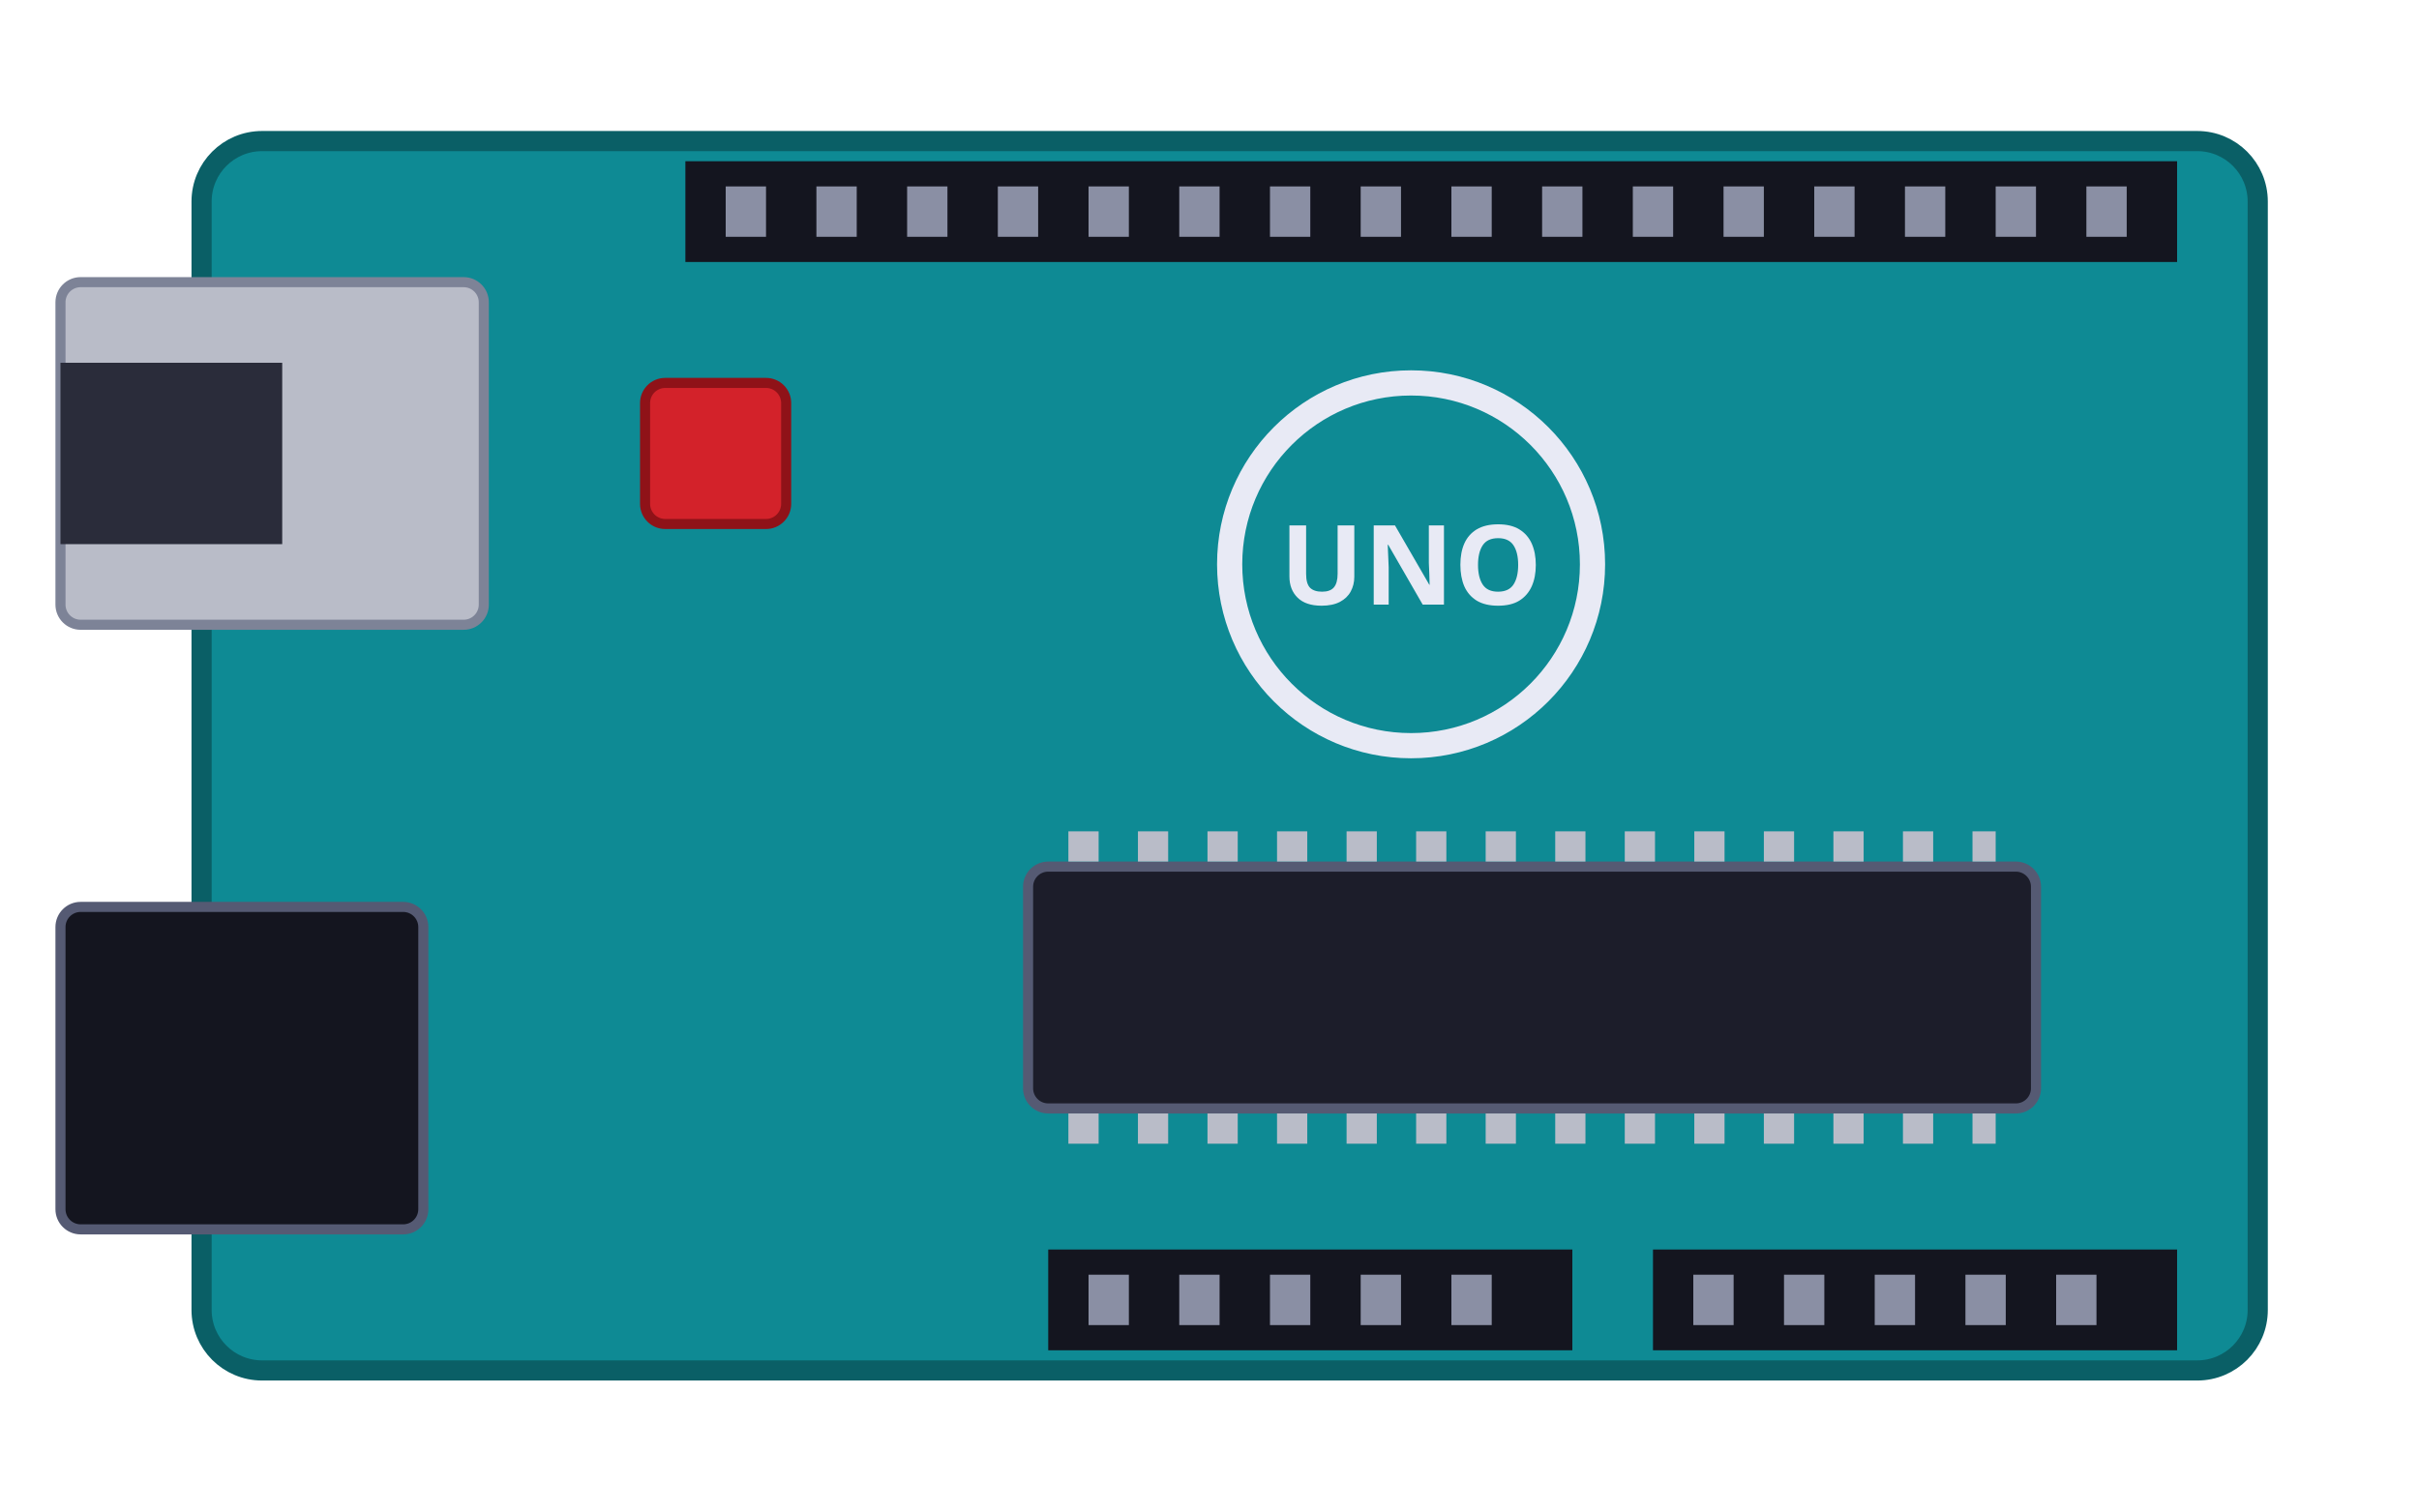
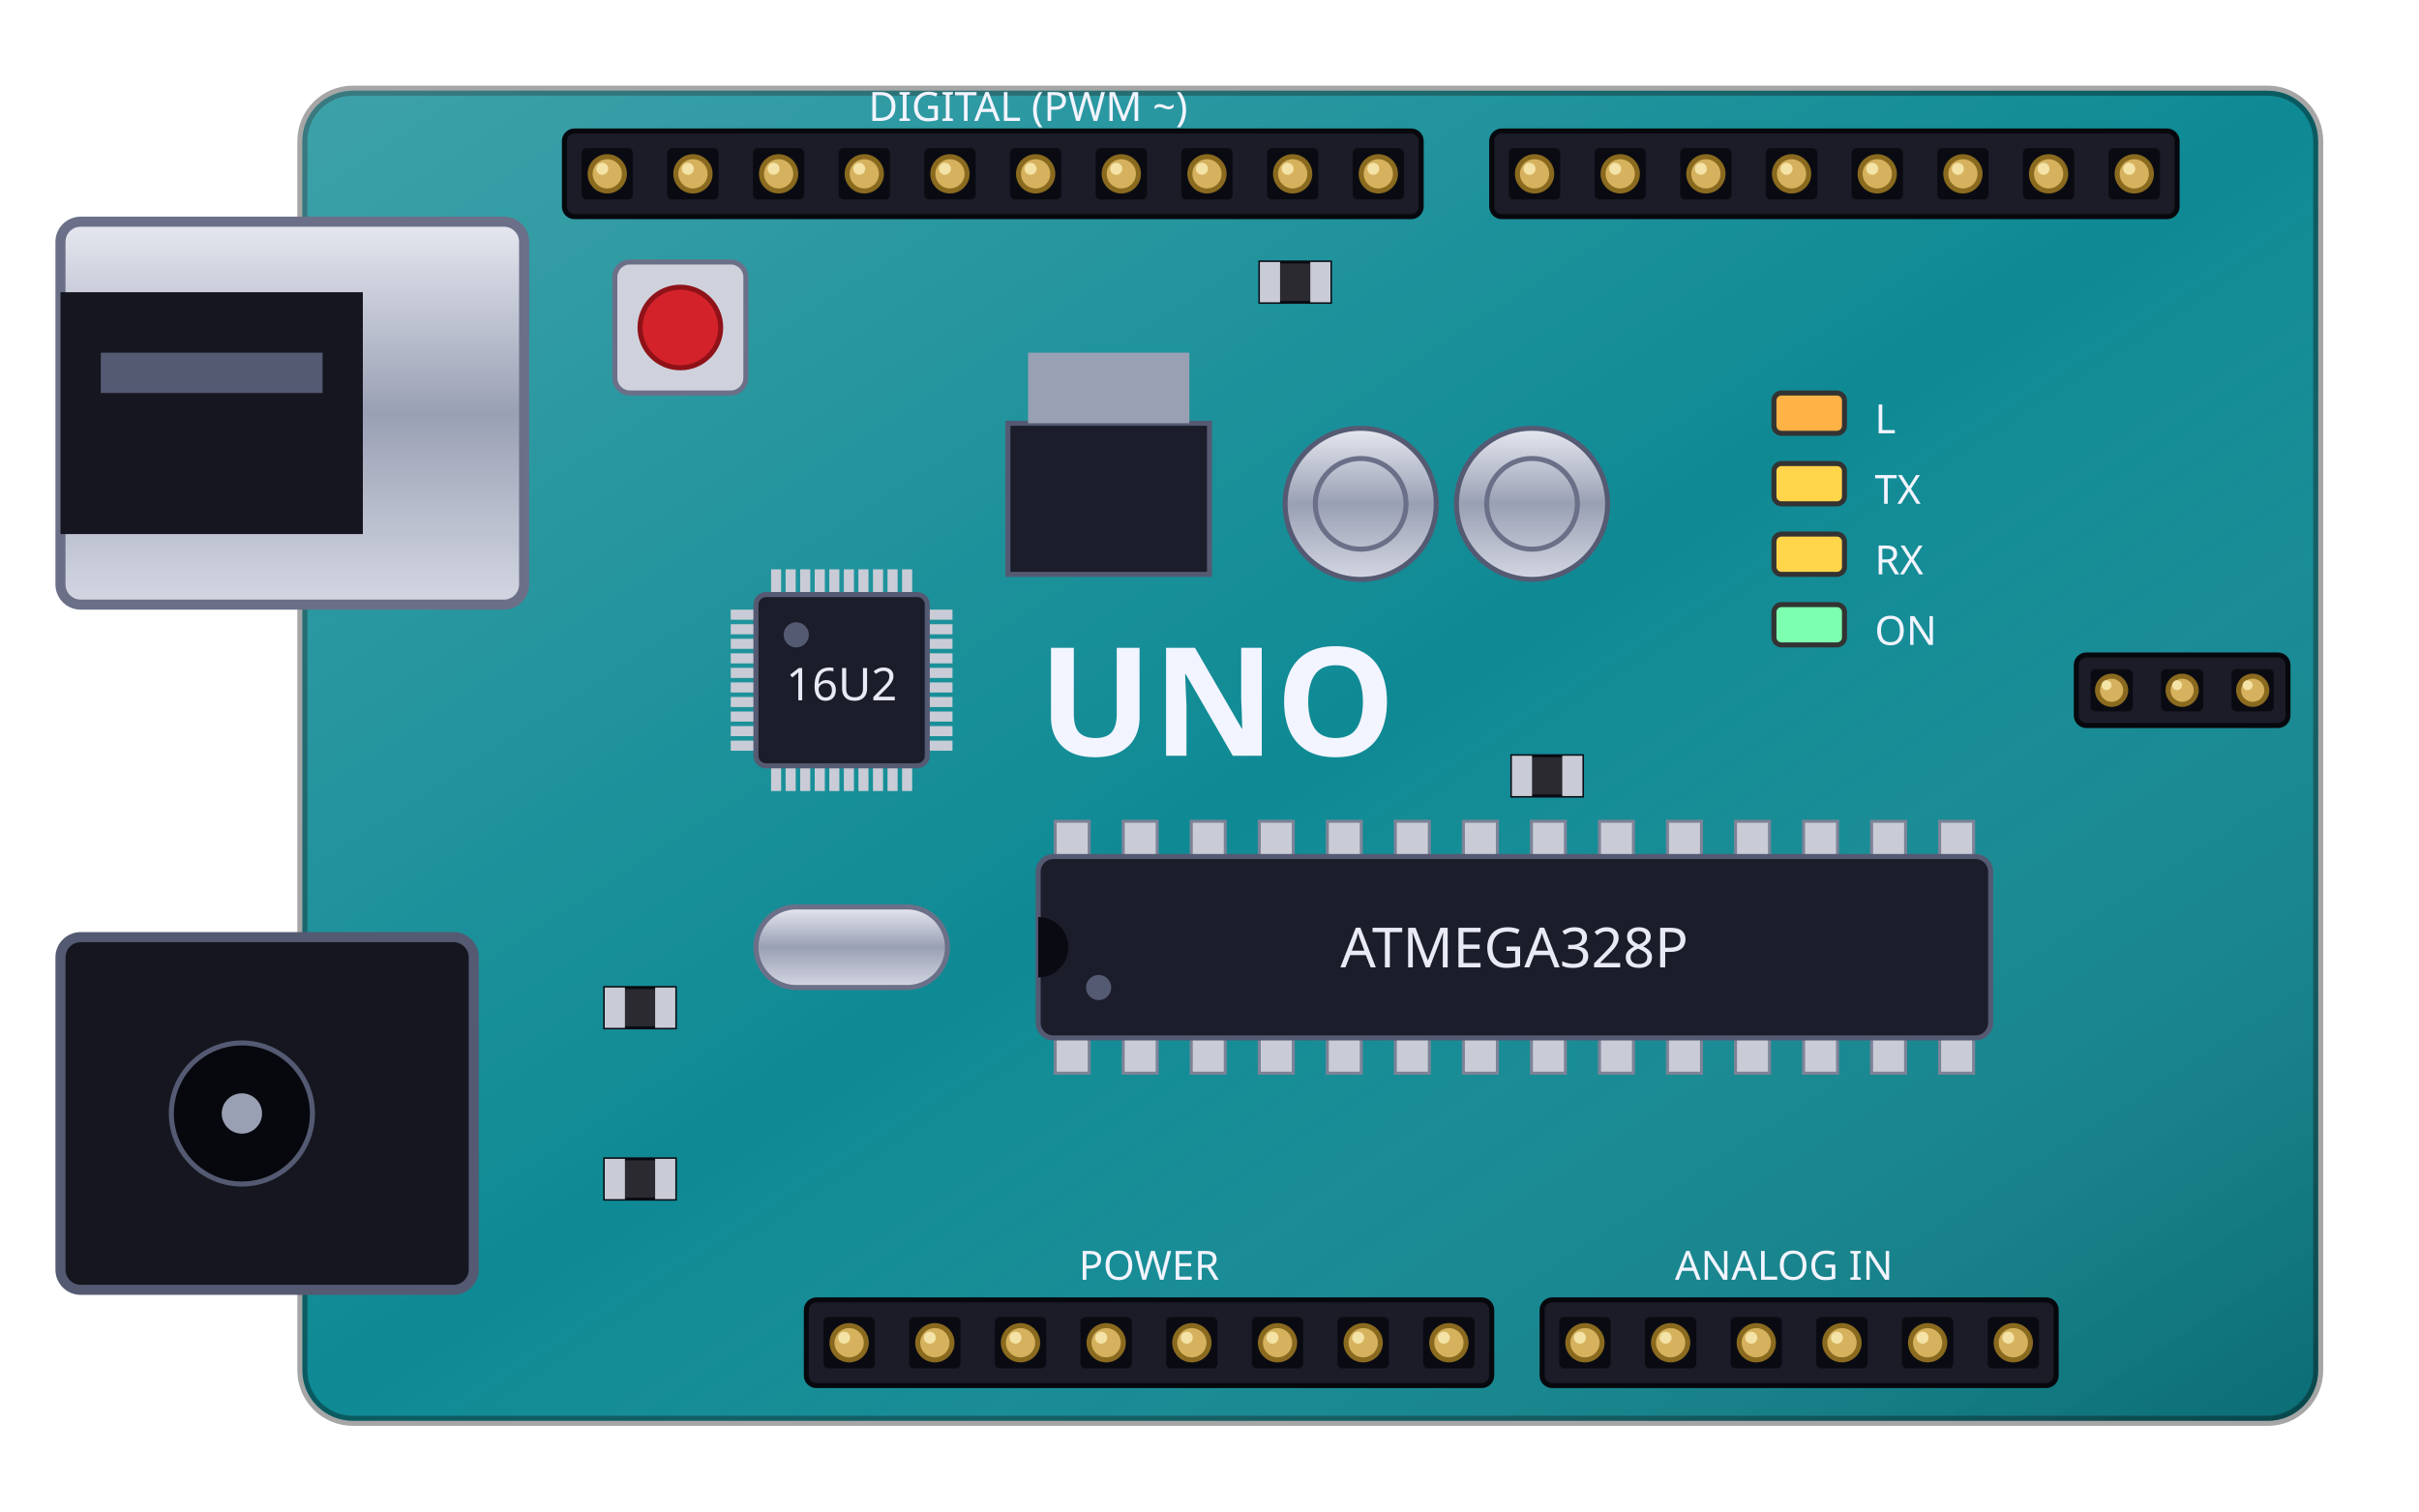
- <svg xmlns="http://www.w3.org/2000/svg" viewBox="0 0 240 150" width="240" height="150">
-   <rect x="20" y="14" width="204" height="122" rx="6" fill="#0e8a94" stroke="#0a5f66" stroke-width="2" />
-   <g>
-     <rect x="6" y="28" width="42" height="34" rx="2" fill="#b9bcc8" stroke="#7d8397" />
-     <rect x="6" y="36" width="22" height="18" fill="#2a2c3a" />
-   </g>
-   <g>
-     <rect x="6" y="90" width="36" height="32" rx="2" fill="#14151f" stroke="#555a73" />
-   </g>
-   <g>
-     <rect x="68" y="16" width="148" height="10" fill="#14151f" />
-     <path d="M72 21H212" stroke="#8a8fa4" stroke-width="5" stroke-dasharray="4 5" />
-   </g>
-   <g>
-     <rect x="104" y="124" width="52" height="10" fill="#14151f" />
-     <path d="M108 129H152" stroke="#8a8fa4" stroke-width="5" stroke-dasharray="4 5" />
-   </g>
-   <g>
-     <rect x="164" y="124" width="52" height="10" fill="#14151f" />
-     <path d="M168 129H212" stroke="#8a8fa4" stroke-width="5" stroke-dasharray="4 5" />
-   </g>
-   <g>
-     <rect x="102" y="86" width="100" height="24" rx="2" fill="#1c1d2a" stroke="#555a73" />
-     <path d="M106 84H198M106 112H198" stroke="#b9bcc8" stroke-width="3" stroke-dasharray="3 3.9" />
-   </g>
-   <g>
-     <rect x="64" y="38" width="14" height="14" rx="2" fill="#d3222a" stroke="#8f1218" />
-   </g>
-   <circle cx="140" cy="56" r="18" fill="none" stroke="#e8eaf5" stroke-width="2.5" />
-   <text x="140" y="60" fill="#e8eaf5" font-family="sans-serif" font-size="11" font-weight="700" text-anchor="middle">UNO</text>
+ <svg xmlns="http://www.w3.org/2000/svg" viewBox="0 0 480 300" width="480" height="300">
+   <defs>
+     <linearGradient id="sh" x1="0" y1="0" x2="1" y2="1">
+       <stop offset="0" stop-color="#fff" stop-opacity=".2" />
+       <stop offset=".5" stop-color="#fff" stop-opacity="0" />
+       <stop offset="1" stop-color="#000" stop-opacity=".22" />
+     </linearGradient>
+     <linearGradient id="mt" x1="0" y1="0" x2="0" y2="1">
+       <stop offset="0" stop-color="#e6e8f0" />
+       <stop offset=".5" stop-color="#9aa0b4" />
+       <stop offset="1" stop-color="#d4d7e2" />
+     </linearGradient>
+     <linearGradient id="bl" x1="0" y1="0" x2="1" y2="0">
+       <stop offset="0" stop-color="#3f86ff" />
+       <stop offset=".5" stop-color="#2f6fe0" />
+       <stop offset="1" stop-color="#1d4aa8" />
+     </linearGradient>
+     <pattern id="mesh" width="5" height="5" patternUnits="userSpaceOnUse">
+       <rect width="5" height="5" fill="#15161f" />
+       <path d="M0 0H5M0 0V5" stroke="#7a8098" stroke-width="1" />
+     </pattern>
+   </defs>
+   <rect x="60" y="18" width="400" height="264" rx="10" fill="#0e8a94" stroke="#000" stroke-opacity=".35" stroke-width="2" />
+   <rect x="60" y="18" width="400" height="264" rx="10" fill="url(#sh)" />
+   <g>
+     <rect x="12" y="44" width="92" height="76" rx="4" fill="url(#mt)" stroke="#6b7088" stroke-width="2" />
+     <rect x="12" y="58" width="60" height="48" fill="#15161f" />
+     <rect x="20" y="70" width="44" height="8" fill="#555a73" />
+   </g>
+   <g>
+     <rect x="12" y="186" width="82" height="70" rx="4" fill="#15161f" stroke="#555a73" stroke-width="2" />
+     <circle cx="48" cy="221" r="14" fill="#07080d" stroke="#555a73" />
+     <circle cx="48" cy="221" r="4" fill="#9aa0b4" />
+   </g>
+   <g>
+     <rect x="112" y="26" width="170" height="17" rx="2" fill="#1b1c28" stroke="#07080d" />
+     <rect x="115.4" y="29.4" width="10.2" height="10.2" rx="1" fill="#0a0b12" />
+     <circle cx="120.5" cy="34.5" r="3.4" fill="#d6b25e" stroke="#8a6a1f" />
+     <circle cx="119.5" cy="33.5" r="1.19" fill="#f4e3a6" />
+     <rect x="132.4" y="29.4" width="10.2" height="10.2" rx="1" fill="#0a0b12" />
+     <circle cx="137.5" cy="34.5" r="3.4" fill="#d6b25e" stroke="#8a6a1f" />
+     <circle cx="136.5" cy="33.5" r="1.19" fill="#f4e3a6" />
+     <rect x="149.4" y="29.4" width="10.2" height="10.2" rx="1" fill="#0a0b12" />
+     <circle cx="154.5" cy="34.5" r="3.4" fill="#d6b25e" stroke="#8a6a1f" />
+     <circle cx="153.5" cy="33.5" r="1.19" fill="#f4e3a6" />
+     <rect x="166.4" y="29.4" width="10.2" height="10.2" rx="1" fill="#0a0b12" />
+     <circle cx="171.5" cy="34.5" r="3.4" fill="#d6b25e" stroke="#8a6a1f" />
+     <circle cx="170.5" cy="33.5" r="1.19" fill="#f4e3a6" />
+     <rect x="183.4" y="29.4" width="10.2" height="10.2" rx="1" fill="#0a0b12" />
+     <circle cx="188.5" cy="34.5" r="3.4" fill="#d6b25e" stroke="#8a6a1f" />
+     <circle cx="187.5" cy="33.5" r="1.19" fill="#f4e3a6" />
+     <rect x="200.4" y="29.4" width="10.2" height="10.2" rx="1" fill="#0a0b12" />
+     <circle cx="205.5" cy="34.5" r="3.4" fill="#d6b25e" stroke="#8a6a1f" />
+     <circle cx="204.5" cy="33.5" r="1.19" fill="#f4e3a6" />
+     <rect x="217.4" y="29.4" width="10.2" height="10.2" rx="1" fill="#0a0b12" />
+     <circle cx="222.5" cy="34.5" r="3.4" fill="#d6b25e" stroke="#8a6a1f" />
+     <circle cx="221.5" cy="33.5" r="1.19" fill="#f4e3a6" />
+     <rect x="234.4" y="29.4" width="10.2" height="10.2" rx="1" fill="#0a0b12" />
+     <circle cx="239.5" cy="34.5" r="3.4" fill="#d6b25e" stroke="#8a6a1f" />
+     <circle cx="238.5" cy="33.5" r="1.19" fill="#f4e3a6" />
+     <rect x="251.4" y="29.4" width="10.2" height="10.2" rx="1" fill="#0a0b12" />
+     <circle cx="256.5" cy="34.5" r="3.4" fill="#d6b25e" stroke="#8a6a1f" />
+     <circle cx="255.5" cy="33.5" r="1.19" fill="#f4e3a6" />
+     <rect x="268.4" y="29.4" width="10.2" height="10.2" rx="1" fill="#0a0b12" />
+     <circle cx="273.5" cy="34.5" r="3.4" fill="#d6b25e" stroke="#8a6a1f" />
+     <circle cx="272.5" cy="33.5" r="1.19" fill="#f4e3a6" />
+   </g>
+   <g>
+     <rect x="296" y="26" width="136" height="17" rx="2" fill="#1b1c28" stroke="#07080d" />
+     <rect x="299.4" y="29.4" width="10.2" height="10.2" rx="1" fill="#0a0b12" />
+     <circle cx="304.5" cy="34.5" r="3.4" fill="#d6b25e" stroke="#8a6a1f" />
+     <circle cx="303.5" cy="33.5" r="1.19" fill="#f4e3a6" />
+     <rect x="316.4" y="29.4" width="10.2" height="10.2" rx="1" fill="#0a0b12" />
+     <circle cx="321.5" cy="34.5" r="3.4" fill="#d6b25e" stroke="#8a6a1f" />
+     <circle cx="320.5" cy="33.5" r="1.19" fill="#f4e3a6" />
+     <rect x="333.4" y="29.4" width="10.2" height="10.2" rx="1" fill="#0a0b12" />
+     <circle cx="338.5" cy="34.5" r="3.4" fill="#d6b25e" stroke="#8a6a1f" />
+     <circle cx="337.5" cy="33.5" r="1.19" fill="#f4e3a6" />
+     <rect x="350.4" y="29.4" width="10.2" height="10.2" rx="1" fill="#0a0b12" />
+     <circle cx="355.5" cy="34.5" r="3.4" fill="#d6b25e" stroke="#8a6a1f" />
+     <circle cx="354.5" cy="33.5" r="1.19" fill="#f4e3a6" />
+     <rect x="367.4" y="29.4" width="10.2" height="10.2" rx="1" fill="#0a0b12" />
+     <circle cx="372.5" cy="34.5" r="3.4" fill="#d6b25e" stroke="#8a6a1f" />
+     <circle cx="371.5" cy="33.5" r="1.19" fill="#f4e3a6" />
+     <rect x="384.4" y="29.4" width="10.2" height="10.2" rx="1" fill="#0a0b12" />
+     <circle cx="389.5" cy="34.5" r="3.4" fill="#d6b25e" stroke="#8a6a1f" />
+     <circle cx="388.5" cy="33.5" r="1.19" fill="#f4e3a6" />
+     <rect x="401.4" y="29.4" width="10.2" height="10.2" rx="1" fill="#0a0b12" />
+     <circle cx="406.5" cy="34.5" r="3.4" fill="#d6b25e" stroke="#8a6a1f" />
+     <circle cx="405.5" cy="33.5" r="1.19" fill="#f4e3a6" />
+     <rect x="418.4" y="29.4" width="10.2" height="10.2" rx="1" fill="#0a0b12" />
+     <circle cx="423.5" cy="34.5" r="3.4" fill="#d6b25e" stroke="#8a6a1f" />
+     <circle cx="422.5" cy="33.5" r="1.19" fill="#f4e3a6" />
+   </g>
+   <g>
+     <rect x="160" y="258" width="136" height="17" rx="2" fill="#1b1c28" stroke="#07080d" />
+     <rect x="163.4" y="261.4" width="10.2" height="10.2" rx="1" fill="#0a0b12" />
+     <circle cx="168.5" cy="266.5" r="3.4" fill="#d6b25e" stroke="#8a6a1f" />
+     <circle cx="167.5" cy="265.5" r="1.19" fill="#f4e3a6" />
+     <rect x="180.4" y="261.4" width="10.2" height="10.2" rx="1" fill="#0a0b12" />
+     <circle cx="185.5" cy="266.5" r="3.4" fill="#d6b25e" stroke="#8a6a1f" />
+     <circle cx="184.5" cy="265.5" r="1.19" fill="#f4e3a6" />
+     <rect x="197.4" y="261.4" width="10.2" height="10.2" rx="1" fill="#0a0b12" />
+     <circle cx="202.5" cy="266.5" r="3.4" fill="#d6b25e" stroke="#8a6a1f" />
+     <circle cx="201.5" cy="265.5" r="1.19" fill="#f4e3a6" />
+     <rect x="214.4" y="261.4" width="10.2" height="10.2" rx="1" fill="#0a0b12" />
+     <circle cx="219.5" cy="266.5" r="3.4" fill="#d6b25e" stroke="#8a6a1f" />
+     <circle cx="218.5" cy="265.5" r="1.19" fill="#f4e3a6" />
+     <rect x="231.4" y="261.4" width="10.2" height="10.2" rx="1" fill="#0a0b12" />
+     <circle cx="236.5" cy="266.5" r="3.4" fill="#d6b25e" stroke="#8a6a1f" />
+     <circle cx="235.5" cy="265.5" r="1.19" fill="#f4e3a6" />
+     <rect x="248.4" y="261.4" width="10.2" height="10.2" rx="1" fill="#0a0b12" />
+     <circle cx="253.5" cy="266.5" r="3.4" fill="#d6b25e" stroke="#8a6a1f" />
+     <circle cx="252.5" cy="265.5" r="1.19" fill="#f4e3a6" />
+     <rect x="265.4" y="261.4" width="10.2" height="10.2" rx="1" fill="#0a0b12" />
+     <circle cx="270.5" cy="266.5" r="3.4" fill="#d6b25e" stroke="#8a6a1f" />
+     <circle cx="269.5" cy="265.5" r="1.19" fill="#f4e3a6" />
+     <rect x="282.4" y="261.4" width="10.2" height="10.2" rx="1" fill="#0a0b12" />
+     <circle cx="287.5" cy="266.5" r="3.4" fill="#d6b25e" stroke="#8a6a1f" />
+     <circle cx="286.5" cy="265.5" r="1.19" fill="#f4e3a6" />
+   </g>
+   <g>
+     <rect x="306" y="258" width="102" height="17" rx="2" fill="#1b1c28" stroke="#07080d" />
+     <rect x="309.4" y="261.4" width="10.2" height="10.2" rx="1" fill="#0a0b12" />
+     <circle cx="314.5" cy="266.5" r="3.4" fill="#d6b25e" stroke="#8a6a1f" />
+     <circle cx="313.5" cy="265.5" r="1.19" fill="#f4e3a6" />
+     <rect x="326.4" y="261.4" width="10.2" height="10.2" rx="1" fill="#0a0b12" />
+     <circle cx="331.5" cy="266.5" r="3.4" fill="#d6b25e" stroke="#8a6a1f" />
+     <circle cx="330.5" cy="265.5" r="1.19" fill="#f4e3a6" />
+     <rect x="343.4" y="261.4" width="10.2" height="10.2" rx="1" fill="#0a0b12" />
+     <circle cx="348.5" cy="266.5" r="3.4" fill="#d6b25e" stroke="#8a6a1f" />
+     <circle cx="347.5" cy="265.5" r="1.19" fill="#f4e3a6" />
+     <rect x="360.4" y="261.4" width="10.2" height="10.2" rx="1" fill="#0a0b12" />
+     <circle cx="365.5" cy="266.5" r="3.4" fill="#d6b25e" stroke="#8a6a1f" />
+     <circle cx="364.5" cy="265.5" r="1.19" fill="#f4e3a6" />
+     <rect x="377.4" y="261.4" width="10.2" height="10.2" rx="1" fill="#0a0b12" />
+     <circle cx="382.5" cy="266.5" r="3.4" fill="#d6b25e" stroke="#8a6a1f" />
+     <circle cx="381.5" cy="265.5" r="1.19" fill="#f4e3a6" />
+     <rect x="394.4" y="261.4" width="10.2" height="10.2" rx="1" fill="#0a0b12" />
+     <circle cx="399.5" cy="266.5" r="3.4" fill="#d6b25e" stroke="#8a6a1f" />
+     <circle cx="398.5" cy="265.5" r="1.19" fill="#f4e3a6" />
+   </g>
+   <text x="204" y="24" fill="#f2f4ff" font-family="sans-serif" font-size="8" font-weight="400" text-anchor="middle">DIGITAL (PWM ~)</text>
+   <text x="228" y="254" fill="#f2f4ff" font-family="sans-serif" font-size="8" font-weight="400" text-anchor="middle">POWER</text>
+   <text x="354" y="254" fill="#f2f4ff" font-family="sans-serif" font-size="8" font-weight="400" text-anchor="middle">ANALOG IN</text>
+   <g>
+     <path d="M154.0 113v5M154.0 152v5M145 122.0h5M184 122.0h5" stroke="#c9ccd6" stroke-width="2" />
+     <path d="M156.889 113v5M156.889 152v5M145 124.889h5M184 124.889h5" stroke="#c9ccd6" stroke-width="2" />
+     <path d="M159.778 113v5M159.778 152v5M145 127.778h5M184 127.778h5" stroke="#c9ccd6" stroke-width="2" />
+     <path d="M162.667 113v5M162.667 152v5M145 130.667h5M184 130.667h5" stroke="#c9ccd6" stroke-width="2" />
+     <path d="M165.556 113v5M165.556 152v5M145 133.556h5M184 133.556h5" stroke="#c9ccd6" stroke-width="2" />
+     <path d="M168.444 113v5M168.444 152v5M145 136.444h5M184 136.444h5" stroke="#c9ccd6" stroke-width="2" />
+     <path d="M171.333 113v5M171.333 152v5M145 139.333h5M184 139.333h5" stroke="#c9ccd6" stroke-width="2" />
+     <path d="M174.222 113v5M174.222 152v5M145 142.222h5M184 142.222h5" stroke="#c9ccd6" stroke-width="2" />
+     <path d="M177.111 113v5M177.111 152v5M145 145.111h5M184 145.111h5" stroke="#c9ccd6" stroke-width="2" />
+     <path d="M180.0 113v5M180.0 152v5M145 148.0h5M184 148.0h5" stroke="#c9ccd6" stroke-width="2" />
+     <rect x="150" y="118" width="34" height="34" rx="2" fill="#1c1d2a" stroke="#555a73" />
+     <circle cx="158" cy="126" r="2.5" fill="#555a73" />
+     <text x="167.0" y="139.0" fill="#e8eaf5" font-family="sans-serif" font-size="9" font-weight="400" text-anchor="middle">16U2</text>
+   </g>
+   <g>
+     <rect x="122" y="52" width="26" height="26" rx="3" fill="#cfd2dc" stroke="#6b7088" />
+     <circle cx="135" cy="65" r="8" fill="#d3222a" stroke="#8f1218" />
+   </g>
+   <g>
+     <rect x="150" y="180" width="38" height="16" rx="8" fill="url(#mt)" stroke="#6b7088" />
+   </g>
+   <g>
+     <rect x="200" y="84" width="40" height="30" fill="#1c1d2a" stroke="#555a73" />
+     <rect x="204" y="70" width="32" height="14" fill="#9aa0b4" />
+   </g>
+   <g>
+     <circle cx="270" cy="100" r="15" fill="url(#mt)" stroke="#555a73" />
+     <circle cx="270" cy="100" r="9" fill="none" stroke="#6b7088" />
+   </g>
+   <g>
+     <circle cx="304" cy="100" r="15" fill="url(#mt)" stroke="#555a73" />
+     <circle cx="304" cy="100" r="9" fill="none" stroke="#6b7088" />
+   </g>
+   <g>
+     <rect x="209.375" y="163" width="6.75" height="9" fill="#c9ccd6" stroke="#7d8397" stroke-width=".6" />
+     <rect x="209.375" y="204" width="6.75" height="9" fill="#c9ccd6" stroke="#7d8397" stroke-width=".6" />
+     <rect x="222.875" y="163" width="6.75" height="9" fill="#c9ccd6" stroke="#7d8397" stroke-width=".6" />
+     <rect x="222.875" y="204" width="6.75" height="9" fill="#c9ccd6" stroke="#7d8397" stroke-width=".6" />
+     <rect x="236.375" y="163" width="6.75" height="9" fill="#c9ccd6" stroke="#7d8397" stroke-width=".6" />
+     <rect x="236.375" y="204" width="6.75" height="9" fill="#c9ccd6" stroke="#7d8397" stroke-width=".6" />
+     <rect x="249.875" y="163" width="6.75" height="9" fill="#c9ccd6" stroke="#7d8397" stroke-width=".6" />
+     <rect x="249.875" y="204" width="6.75" height="9" fill="#c9ccd6" stroke="#7d8397" stroke-width=".6" />
+     <rect x="263.375" y="163" width="6.75" height="9" fill="#c9ccd6" stroke="#7d8397" stroke-width=".6" />
+     <rect x="263.375" y="204" width="6.75" height="9" fill="#c9ccd6" stroke="#7d8397" stroke-width=".6" />
+     <rect x="276.875" y="163" width="6.75" height="9" fill="#c9ccd6" stroke="#7d8397" stroke-width=".6" />
+     <rect x="276.875" y="204" width="6.75" height="9" fill="#c9ccd6" stroke="#7d8397" stroke-width=".6" />
+     <rect x="290.375" y="163" width="6.75" height="9" fill="#c9ccd6" stroke="#7d8397" stroke-width=".6" />
+     <rect x="290.375" y="204" width="6.75" height="9" fill="#c9ccd6" stroke="#7d8397" stroke-width=".6" />
+     <rect x="303.875" y="163" width="6.75" height="9" fill="#c9ccd6" stroke="#7d8397" stroke-width=".6" />
+     <rect x="303.875" y="204" width="6.75" height="9" fill="#c9ccd6" stroke="#7d8397" stroke-width=".6" />
+     <rect x="317.375" y="163" width="6.75" height="9" fill="#c9ccd6" stroke="#7d8397" stroke-width=".6" />
+     <rect x="317.375" y="204" width="6.75" height="9" fill="#c9ccd6" stroke="#7d8397" stroke-width=".6" />
+     <rect x="330.875" y="163" width="6.75" height="9" fill="#c9ccd6" stroke="#7d8397" stroke-width=".6" />
+     <rect x="330.875" y="204" width="6.75" height="9" fill="#c9ccd6" stroke="#7d8397" stroke-width=".6" />
+     <rect x="344.375" y="163" width="6.75" height="9" fill="#c9ccd6" stroke="#7d8397" stroke-width=".6" />
+     <rect x="344.375" y="204" width="6.75" height="9" fill="#c9ccd6" stroke="#7d8397" stroke-width=".6" />
+     <rect x="357.875" y="163" width="6.75" height="9" fill="#c9ccd6" stroke="#7d8397" stroke-width=".6" />
+     <rect x="357.875" y="204" width="6.75" height="9" fill="#c9ccd6" stroke="#7d8397" stroke-width=".6" />
+     <rect x="371.375" y="163" width="6.75" height="9" fill="#c9ccd6" stroke="#7d8397" stroke-width=".6" />
+     <rect x="371.375" y="204" width="6.75" height="9" fill="#c9ccd6" stroke="#7d8397" stroke-width=".6" />
+     <rect x="384.875" y="163" width="6.75" height="9" fill="#c9ccd6" stroke="#7d8397" stroke-width=".6" />
+     <rect x="384.875" y="204" width="6.75" height="9" fill="#c9ccd6" stroke="#7d8397" stroke-width=".6" />
+     <rect x="206" y="170" width="189.0" height="36" rx="3" fill="#1c1d2a" stroke="#555a73" />
+     <path d="M206 182.0a6 6 0 0 1 0 12" fill="#0a0b12" />
+     <circle cx="218" cy="196" r="2.5" fill="#555a73" />
+     <text x="300.5" y="192.0" fill="#e8eaf5" font-family="sans-serif" font-size="11" font-weight="400" text-anchor="middle">ATMEGA328P</text>
+   </g>
+   <g>
+     <g>
+       <rect x="412" y="130" width="42" height="14" rx="2" fill="#1b1c28" stroke="#07080d" />
+       <rect x="414.8" y="132.8" width="8.4" height="8.4" rx="1" fill="#0a0b12" />
+       <circle cx="419.0" cy="137.0" r="2.8" fill="#d6b25e" stroke="#8a6a1f" />
+       <circle cx="418.0" cy="136.0" r="0.98" fill="#f4e3a6" />
+       <rect x="428.8" y="132.8" width="8.4" height="8.4" rx="1" fill="#0a0b12" />
+       <circle cx="433.0" cy="137.0" r="2.8" fill="#d6b25e" stroke="#8a6a1f" />
+       <circle cx="432.0" cy="136.0" r="0.98" fill="#f4e3a6" />
+       <rect x="442.8" y="132.8" width="8.4" height="8.4" rx="1" fill="#0a0b12" />
+       <circle cx="447.0" cy="137.0" r="2.8" fill="#d6b25e" stroke="#8a6a1f" />
+       <circle cx="446.0" cy="136.0" r="0.98" fill="#f4e3a6" />
+     </g>
+   </g>
+   <rect x="352" y="78" width="14" height="8" rx="1.5" fill="#ffb347" stroke="#333" />
+   <text x="372" y="86" fill="#f2f4ff" font-family="sans-serif" font-size="8" font-weight="400" text-anchor="start">L</text>
+   <rect x="352" y="92" width="14" height="8" rx="1.5" fill="#ffd54a" stroke="#333" />
+   <text x="372" y="100" fill="#f2f4ff" font-family="sans-serif" font-size="8" font-weight="400" text-anchor="start">TX</text>
+   <rect x="352" y="106" width="14" height="8" rx="1.5" fill="#ffd54a" stroke="#333" />
+   <text x="372" y="114" fill="#f2f4ff" font-family="sans-serif" font-size="8" font-weight="400" text-anchor="start">RX</text>
+   <rect x="352" y="120" width="14" height="8" rx="1.5" fill="#7dffb0" stroke="#333" />
+   <text x="372" y="128" fill="#f2f4ff" font-family="sans-serif" font-size="8" font-weight="400" text-anchor="start">ON</text>
+   <rect x="300" y="150" width="14" height="8" fill="#2b2a30" stroke="#0a0b12" stroke-width=".6" />
+   <rect x="300" y="150" width="4" height="8" fill="#c9ccd6" />
+   <rect x="310" y="150" width="4" height="8" fill="#c9ccd6" />
+   <rect x="120" y="196" width="14" height="8" fill="#2b2a30" stroke="#0a0b12" stroke-width=".6" />
+   <rect x="120" y="196" width="4" height="8" fill="#c9ccd6" />
+   <rect x="130" y="196" width="4" height="8" fill="#c9ccd6" />
+   <rect x="120" y="230" width="14" height="8" fill="#2b2a30" stroke="#0a0b12" stroke-width=".6" />
+   <rect x="120" y="230" width="4" height="8" fill="#c9ccd6" />
+   <rect x="130" y="230" width="4" height="8" fill="#c9ccd6" />
+   <rect x="250" y="52" width="14" height="8" fill="#2b2a30" stroke="#0a0b12" stroke-width=".6" />
+   <rect x="250" y="52" width="4" height="8" fill="#c9ccd6" />
+   <rect x="260" y="52" width="4" height="8" fill="#c9ccd6" />
+   <text x="206" y="150" fill="#f2f4ff" font-family="sans-serif" font-size="30" font-weight="700" text-anchor="start">UNO</text>
</svg>
